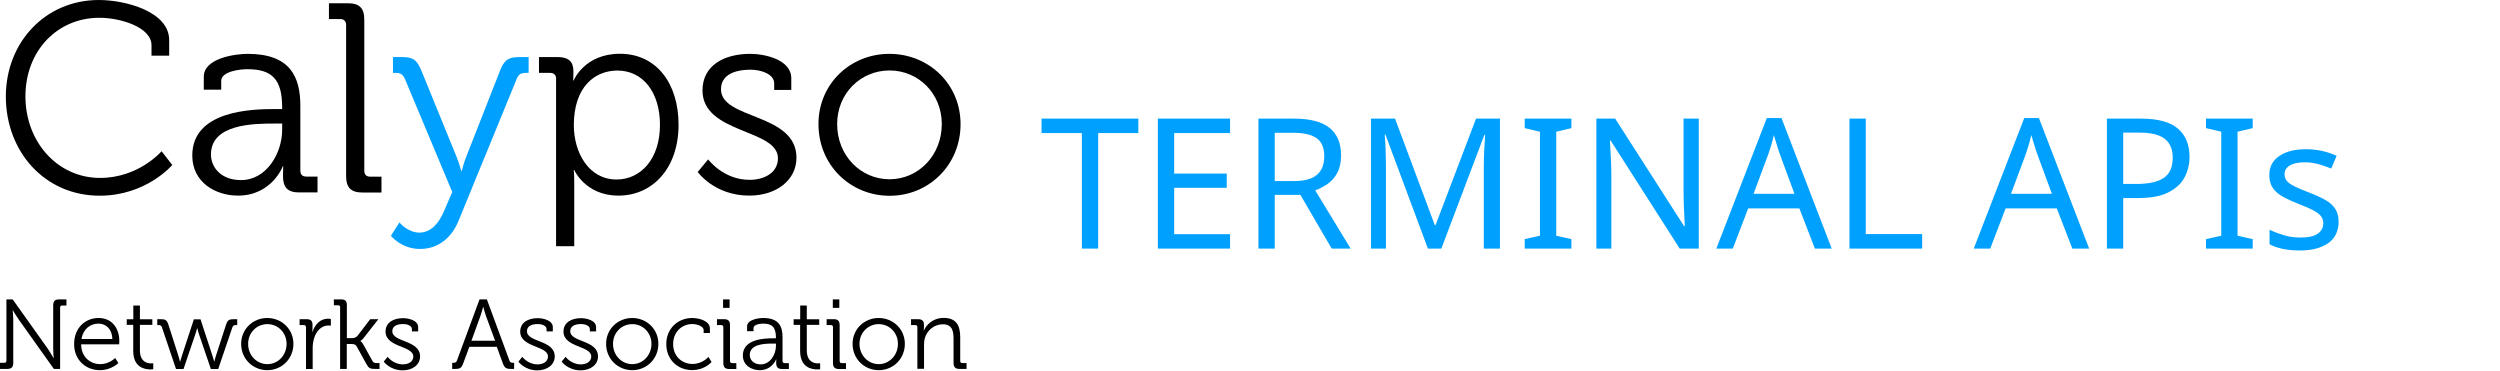
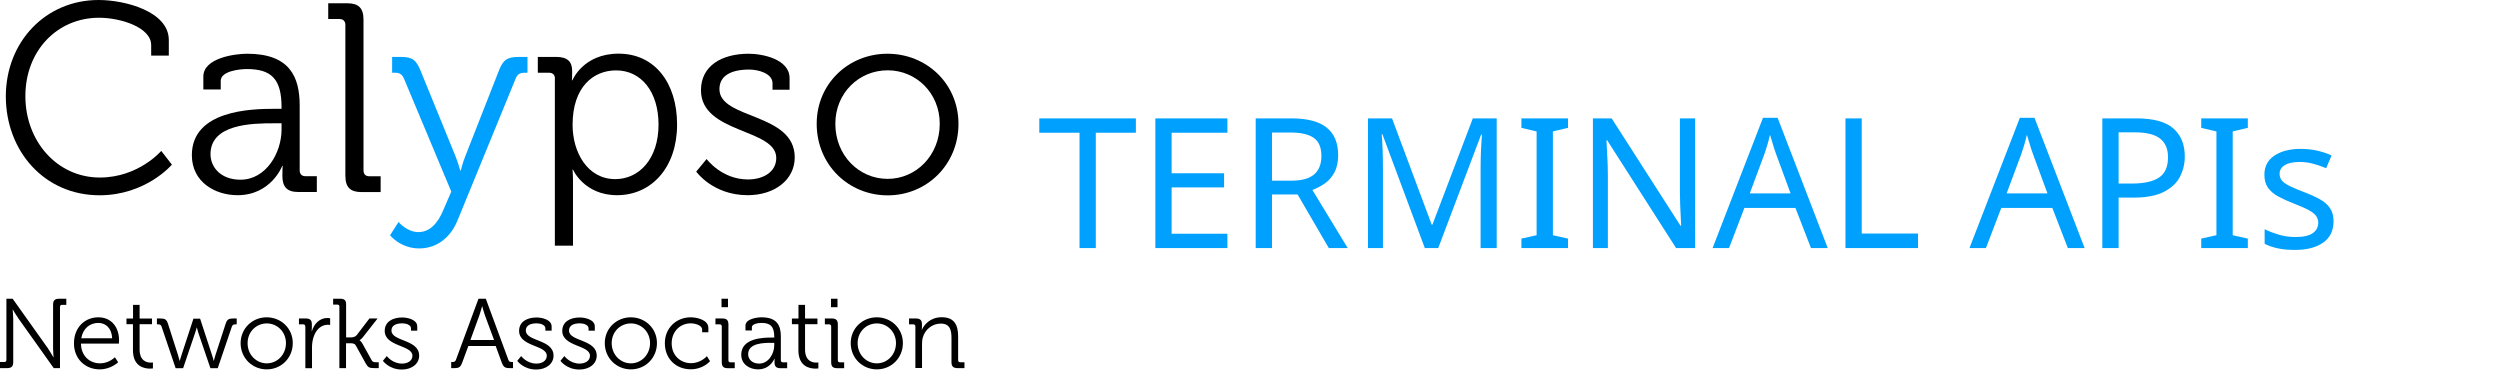
- <svg xmlns="http://www.w3.org/2000/svg" xmlns:xlink="http://www.w3.org/1999/xlink" version="1.1" id="Layer_1" x="0px" y="0px" viewBox="0 0 330.588 48.972" xml:space="preserve" width="330.588" height="48.972">
+ <svg xmlns="http://www.w3.org/2000/svg" xmlns:xlink="http://www.w3.org/1999/xlink" version="1.1" id="Layer_1" x="0px" y="0px" viewBox="0 0 331.306 48.972" xml:space="preserve" width="331.306" height="48.972">
  <defs id="defs67">
    <linearGradient id="linearGradient1483">
      <stop style="stop-color:#00a0ff;stop-opacity:1;" offset="0" id="stop1479" />
      <stop style="stop-color:#00a0ff;stop-opacity:0;" offset="1" id="stop1481" />
    </linearGradient>
    <linearGradient xlink:href="#linearGradient1483" id="linearGradient1485" x1="176.831" y1="-9.61" x2="285.089" y2="-9.61" gradientUnits="userSpaceOnUse" />
    <linearGradient xlink:href="#linearGradient1483" id="linearGradient1487" x1="177.421" y1="10.465" x2="285.651" y2="10.465" gradientUnits="userSpaceOnUse" />
  </defs>
  <style type="text/css" id="style2"> .st0{fill:#00A0FF;} </style>
  <g id="g18329" transform="matrix(1.102595,0,0,1.109219,-0.7387387,-0.299489)">
    <g id="g10">
      <path d="m 12.52,0.27 c 3.21,0 8.44,1.38 8.44,4.78 V 6.91 H 18.84 V 5.66 c 0,-2.12 -3.66,-3.27 -6.26,-3.27 -5.01,0 -8.86,3.91 -8.86,9.37 0,5.39 3.82,9.72 8.95,9.72 4.65,0 7.38,-3.18 7.38,-3.18 l 1.28,1.64 c 0,0 -3.11,3.66 -8.7,3.66 C 6.02,23.6 1.37,18.34 1.37,11.76 1.39,5.24 6.17,0.27 12.52,0.27 Z" id="path4" />
      <path d="m 33.61,13.27 h 0.9 v -0.19 c 0,-3.37 -1.22,-4.56 -4.17,-4.56 -0.8,0 -3.14,0.22 -3.14,1.41 v 1.03 H 25.11 V 9.42 c 0,-2.25 3.85,-2.73 5.26,-2.73 5.1,0 6.32,2.73 6.32,6.19 v 7.73 c 0,0.48 0.26,0.71 0.71,0.71 h 1.35 v 1.89 h -2.21 c -1.38,0 -1.93,-0.61 -1.93,-1.93 0,-0.71 0.03,-1.19 0.03,-1.19 h -0.06 c 0.03,0 -1.32,3.5 -5.36,3.5 -2.7,0 -5.49,-1.57 -5.49,-4.78 0,-5.35 7.09,-5.54 9.88,-5.54 z m -4.04,8.47 c 3.08,0 4.94,-3.21 4.94,-6 V 15 h -0.93 c -2.54,0 -7.61,0.06 -7.61,3.69 0,1.51 1.19,3.05 3.6,3.05 z" id="path6" />
      <path d="M 42.18,3.25 C 42.18,2.8 41.92,2.54 41.47,2.54 H 40.12 V 0.66 h 2.28 c 1.38,0 1.96,0.58 1.96,1.96 v 18 c 0,0.48 0.26,0.71 0.71,0.71 h 1.35 v 1.89 h -2.28 c -1.38,0 -1.96,-0.58 -1.96,-1.96 z" id="path8" />
    </g>
    <g id="g14">
      <path class="st0" d="m 50.97,28 c 1.41,0 2.37,-1.16 2.98,-2.63 L 54.91,23.16 49.24,9.7 C 48.98,9.12 48.7,8.96 48.12,8.96 H 47.8 V 7.07 h 1 c 1.44,0 1.89,0.32 2.47,1.77 l 4.14,10.08 c 0.32,0.8 0.58,1.73 0.58,1.73 h 0.06 c 0,0 0.22,-0.93 0.55,-1.73 L 60.58,8.84 c 0.54,-1.44 1.03,-1.77 2.5,-1.77 h 0.99 v 1.89 h -0.32 c -0.58,0 -0.9,0.16 -1.12,0.74 l -6.96,16.88 c -0.83,2.05 -2.47,3.37 -4.62,3.37 -2.25,0 -3.5,-1.57 -3.5,-1.57 l 1.03,-1.6 C 48.57,26.81 49.59,28 50.97,28 Z" id="path12" style="fill:#00a0ff;fill-opacity:1" />
    </g>
    <g id="g22">
      <path d="m 67.37,9.67 c 0,-0.45 -0.26,-0.71 -0.71,-0.71 H 65.31 V 7.07 h 2.21 c 1.38,0 1.92,0.58 1.92,1.7 0,0.64 -0.03,1.09 -0.03,1.09 h 0.06 c 0,0 1.28,-3.18 5.55,-3.18 4.33,0 7.03,3.47 7.03,8.47 0,5.1 -3.05,8.44 -7.22,8.44 -3.95,0 -5.29,-3.05 -5.29,-3.05 h -0.06 c 0,0 0.06,0.58 0.06,1.41 v 7.67 H 67.36 V 9.67 Z m 7.25,12 c 2.86,0 5.2,-2.41 5.2,-6.51 0,-3.95 -2.09,-6.48 -5.1,-6.48 -2.7,0 -5.23,1.93 -5.23,6.51 0,3.24 1.76,6.48 5.13,6.48 z" id="path16" />
      <path d="m 85.6,19.27 c 0,0 1.8,2.44 4.97,2.44 1.8,0 3.4,-0.87 3.4,-2.57 0,-3.53 -9.05,-2.89 -9.05,-8.09 0,-2.92 2.5,-4.36 5.74,-4.36 1.64,0 4.91,0.64 4.91,2.92 v 1.38 h -2.05 v -0.77 c 0,-1.19 -1.73,-1.64 -2.79,-1.64 -2.25,0 -3.59,0.77 -3.59,2.34 0,3.63 9.05,2.79 9.05,8.15 0,2.7 -2.44,4.52 -5.65,4.52 -4.2,0 -6.19,-2.82 -6.19,-2.82 z" id="path18" />
      <path d="m 107.33,6.69 c 4.72,0 8.54,3.59 8.54,8.38 0,4.88 -3.82,8.54 -8.5,8.54 -4.72,0 -8.54,-3.66 -8.54,-8.54 -0.01,-4.79 3.81,-8.38 8.5,-8.38 z m 0.03,14.95 c 3.43,0 6.26,-2.82 6.26,-6.58 0,-3.66 -2.82,-6.39 -6.26,-6.39 -3.47,0 -6.29,2.73 -6.29,6.39 0,3.76 2.82,6.58 6.29,6.58 z" id="path20" />
    </g>
    <g id="g62">
      <path d="m 0.67,43.52 h 0.51 c 0.17,0 0.26,-0.08 0.26,-0.26 v -7.3 h 0.75 l 4.23,5.91 c 0.28,0.41 0.67,1.09 0.67,1.09 h 0.02 c 0,0 -0.06,-0.65 -0.06,-1.09 v -5.19 c 0,-0.51 0.21,-0.72 0.72,-0.72 h 0.87 v 0.73 h -0.5 c -0.17,0 -0.26,0.08 -0.26,0.26 v 7.3 H 7.13 L 2.9,38.34 C 2.61,37.94 2.22,37.27 2.22,37.27 H 2.19 c 0,0 0.07,0.64 0.07,1.07 v 5.19 c 0,0.51 -0.21,0.72 -0.72,0.72 H 0.67 Z" id="path24" />
      <path d="m 12.49,38.18 c 1.64,0 2.49,1.26 2.49,2.74 0,0.14 -0.02,0.4 -0.02,0.4 H 10.4 c 0.02,1.5 1.07,2.36 2.3,2.36 1.08,0 1.78,-0.73 1.78,-0.73 l 0.39,0.6 c 0,0 -0.86,0.85 -2.21,0.85 -1.76,0 -3.1,-1.27 -3.1,-3.1 0,-1.95 1.34,-3.12 2.93,-3.12 z m 1.66,2.5 c -0.05,-1.23 -0.8,-1.83 -1.67,-1.83 -0.98,0 -1.84,0.64 -2.04,1.83 z" id="path26" />
      <path d="m 16.65,39 h -0.78 v -0.67 h 0.79 v -1.64 h 0.79 v 1.64 h 1.49 V 39 h -1.49 v 3.02 c 0,1.39 0.88,1.57 1.33,1.57 0.17,0 0.27,-0.02 0.27,-0.02 v 0.72 c 0,0 -0.14,0.02 -0.34,0.02 -0.68,0 -2.06,-0.22 -2.06,-2.21 z" id="path28" />
      <path d="m 20.09,39.29 c -0.07,-0.21 -0.2,-0.27 -0.41,-0.27 h -0.15 v -0.7 h 0.41 c 0.57,0 0.75,0.11 0.93,0.66 l 1.21,3.76 c 0.09,0.28 0.18,0.64 0.18,0.64 h 0.02 c 0,0 0.09,-0.35 0.19,-0.64 l 1.45,-4.4 h 0.8 l 1.45,4.4 c 0.09,0.28 0.19,0.64 0.19,0.64 h 0.02 c 0,0 0.07,-0.34 0.17,-0.64 l 1.23,-3.76 c 0.18,-0.55 0.37,-0.66 0.93,-0.66 h 0.41 v 0.7 h -0.17 c -0.2,0 -0.34,0.06 -0.41,0.27 l -1.7,4.97 H 25.96 L 24.51,40.04 C 24.42,39.75 24.33,39.4 24.33,39.4 h -0.02 c 0,0 -0.08,0.34 -0.19,0.64 l -1.44,4.22 h -0.9 z" id="path30" />
      <path d="m 32.72,38.18 c 1.73,0 3.14,1.32 3.14,3.08 0,1.79 -1.4,3.14 -3.13,3.14 -1.73,0 -3.14,-1.34 -3.14,-3.14 0.01,-1.76 1.41,-3.08 3.13,-3.08 z m 0.02,5.5 c 1.26,0 2.3,-1.04 2.3,-2.42 0,-1.34 -1.04,-2.35 -2.3,-2.35 -1.27,0 -2.31,1 -2.31,2.35 -0.01,1.38 1.03,2.42 2.31,2.42 z" id="path32" />
      <path d="m 37.36,39.28 c 0,-0.17 -0.09,-0.26 -0.26,-0.26 h -0.5 v -0.7 h 0.83 c 0.5,0 0.72,0.2 0.72,0.67 v 0.4 c 0,0.25 -0.02,0.45 -0.02,0.45 h 0.02 c 0.28,-0.9 0.94,-1.58 1.88,-1.58 0.17,0 0.32,0.04 0.32,0.04 v 0.79 c 0,0 -0.14,-0.02 -0.29,-0.02 -0.84,0 -1.46,0.66 -1.72,1.53 -0.12,0.38 -0.17,0.78 -0.17,1.16 v 2.5 h -0.8 v -4.98 z" id="path34" />
      <path d="m 41.47,36.92 c 0,-0.17 -0.09,-0.26 -0.26,-0.26 h -0.5 v -0.7 h 0.84 c 0.51,0 0.72,0.18 0.72,0.68 v 3.94 h 0.61 c 0.22,0 0.51,-0.07 0.67,-0.28 l 1.52,-1.98 h 0.98 l -1.71,2.17 c -0.29,0.37 -0.45,0.42 -0.45,0.42 v 0.02 c 0,0 0.18,0.08 0.37,0.44 l 1.07,1.92 c 0.11,0.2 0.22,0.26 0.54,0.26 h 0.32 v 0.7 h -0.55 c -0.59,0 -0.75,-0.09 -1.03,-0.59 L 43.43,41.54 C 43.3,41.3 43.02,41.28 42.8,41.28 h -0.54 v 2.97 h -0.8 v -7.33 z" id="path36" />
      <path d="m 47.16,42.81 c 0,0 0.66,0.9 1.83,0.9 0.66,0 1.25,-0.32 1.25,-0.94 0,-1.3 -3.33,-1.06 -3.33,-2.97 0,-1.07 0.92,-1.6 2.11,-1.6 0.6,0 1.8,0.24 1.8,1.07 v 0.51 H 50.07 V 39.5 c 0,-0.44 -0.64,-0.6 -1.03,-0.6 -0.83,0 -1.32,0.28 -1.32,0.86 0,1.33 3.33,1.03 3.33,3 0,0.99 -0.9,1.66 -2.08,1.66 -1.54,0 -2.28,-1.04 -2.28,-1.04 z" id="path38" />
      <path d="m 54.9,43.52 h 0.15 c 0.21,0 0.34,-0.04 0.42,-0.26 l 2.71,-7.3 h 0.88 l 2.71,7.3 c 0.08,0.22 0.2,0.26 0.42,0.26 h 0.14 v 0.73 h -0.38 c -0.59,0 -0.77,-0.12 -0.98,-0.68 l -0.72,-1.96 h -3.29 l -0.73,1.96 c -0.21,0.57 -0.38,0.68 -0.97,0.68 H 54.9 Z m 5.15,-2.63 -1.1,-2.96 c -0.14,-0.39 -0.32,-1.07 -0.32,-1.07 h -0.02 c 0,0 -0.18,0.68 -0.32,1.07 l -1.08,2.96 z" id="path40" />
      <path d="m 63.31,42.81 c 0,0 0.66,0.9 1.83,0.9 0.66,0 1.25,-0.32 1.25,-0.94 0,-1.3 -3.33,-1.06 -3.33,-2.97 0,-1.07 0.92,-1.6 2.11,-1.6 0.6,0 1.8,0.24 1.8,1.07 v 0.51 H 66.22 V 39.5 c 0,-0.44 -0.64,-0.6 -1.03,-0.6 -0.83,0 -1.32,0.28 -1.32,0.86 0,1.33 3.33,1.03 3.33,3 0,0.99 -0.9,1.66 -2.08,1.66 -1.55,0 -2.28,-1.04 -2.28,-1.04 z" id="path42" />
      <path d="m 68.5,42.81 c 0,0 0.66,0.9 1.83,0.9 0.66,0 1.25,-0.32 1.25,-0.94 0,-1.3 -3.33,-1.06 -3.33,-2.97 0,-1.07 0.92,-1.6 2.11,-1.6 0.6,0 1.8,0.24 1.8,1.07 v 0.51 H 71.41 V 39.5 c 0,-0.44 -0.64,-0.6 -1.03,-0.6 -0.83,0 -1.32,0.28 -1.32,0.86 0,1.33 3.33,1.03 3.33,3 0,0.99 -0.9,1.66 -2.08,1.66 -1.54,0 -2.28,-1.04 -2.28,-1.04 z" id="path44" />
      <path d="m 76.49,38.18 c 1.73,0 3.14,1.32 3.14,3.08 0,1.79 -1.4,3.14 -3.13,3.14 -1.73,0 -3.14,-1.34 -3.14,-3.14 0,-1.76 1.41,-3.08 3.13,-3.08 z m 0.01,5.5 c 1.26,0 2.3,-1.04 2.3,-2.42 0,-1.34 -1.04,-2.35 -2.3,-2.35 -1.27,0 -2.31,1 -2.31,2.35 0,1.38 1.04,2.42 2.31,2.42 z" id="path46" />
      <path d="m 83.7,38.18 c 0.67,0 2.11,0.28 2.11,1.26 v 0.53 h -0.75 v -0.34 c 0,-0.5 -0.86,-0.73 -1.36,-0.73 -1.27,0 -2.3,0.96 -2.3,2.39 0,1.46 1.07,2.37 2.32,2.37 1.21,0 1.91,-0.84 1.91,-0.84 l 0.38,0.6 c 0,0 -0.8,0.97 -2.32,0.97 -1.77,0 -3.11,-1.26 -3.11,-3.1 -0.01,-1.81 1.35,-3.11 3.12,-3.11 z" id="path48" />
      <path d="m 87.42,39.28 c 0,-0.17 -0.09,-0.26 -0.26,-0.26 h -0.5 v -0.7 h 0.84 c 0.51,0 0.72,0.21 0.72,0.72 v 4.26 c 0,0.18 0.09,0.26 0.26,0.26 h 0.5 v 0.7 h -0.84 c -0.51,0 -0.72,-0.21 -0.72,-0.72 z m -0.03,-3.32 h 0.78 v 1.01 h -0.78 z" id="path50" />
      <path d="m 93.4,40.6 h 0.33 v -0.07 c 0,-1.24 -0.45,-1.68 -1.53,-1.68 -0.29,0 -1.16,0.08 -1.16,0.52 v 0.38 h -0.77 v -0.57 c 0,-0.83 1.42,-1 1.93,-1 1.88,0 2.32,1 2.32,2.28 v 2.84 c 0,0.18 0.09,0.26 0.26,0.26 h 0.5 v 0.7 h -0.81 c -0.51,0 -0.71,-0.22 -0.71,-0.71 0,-0.26 0.01,-0.44 0.01,-0.44 h -0.02 c 0.01,0 -0.48,1.29 -1.97,1.29 -0.99,0 -2.02,-0.58 -2.02,-1.76 0.01,-1.97 2.61,-2.04 3.64,-2.04 z m -1.49,3.11 c 1.13,0 1.82,-1.18 1.82,-2.21 v -0.27 h -0.34 c -0.93,0 -2.8,0.02 -2.8,1.36 0,0.56 0.44,1.12 1.32,1.12 z" id="path52" />
      <path d="m 96.63,39 h -0.78 v -0.67 h 0.79 v -1.64 h 0.79 v 1.64 h 1.49 V 39 h -1.49 v 3.02 c 0,1.39 0.88,1.57 1.33,1.57 0.17,0 0.27,-0.02 0.27,-0.02 v 0.72 c 0,0 -0.14,0.02 -0.34,0.02 -0.68,0 -2.06,-0.22 -2.06,-2.21 z" id="path54" />
      <path d="m 100.57,39.28 c 0,-0.17 -0.09,-0.26 -0.26,-0.26 h -0.5 v -0.7 h 0.84 c 0.51,0 0.72,0.21 0.72,0.72 v 4.26 c 0,0.18 0.09,0.26 0.26,0.26 h 0.5 v 0.7 h -0.84 c -0.51,0 -0.72,-0.21 -0.72,-0.72 z m -0.02,-3.32 h 0.78 v 1.01 h -0.78 z" id="path56" />
      <path d="m 106.05,38.18 c 1.73,0 3.14,1.32 3.14,3.08 0,1.79 -1.4,3.14 -3.13,3.14 -1.73,0 -3.14,-1.34 -3.14,-3.14 0,-1.76 1.41,-3.08 3.13,-3.08 z m 0.01,5.5 c 1.26,0 2.3,-1.04 2.3,-2.42 0,-1.34 -1.04,-2.35 -2.3,-2.35 -1.27,0 -2.31,1 -2.31,2.35 0,1.38 1.04,2.42 2.31,2.42 z" id="path58" />
      <path d="m 110.69,39.28 c 0,-0.17 -0.09,-0.26 -0.26,-0.26 h -0.5 v -0.7 h 0.83 c 0.5,0 0.72,0.21 0.72,0.66 v 0.27 c 0,0.24 -0.02,0.42 -0.02,0.42 h 0.02 c 0.21,-0.54 0.97,-1.5 2.36,-1.5 1.47,0 1.99,0.84 1.99,2.3 v 2.82 c 0,0.18 0.09,0.26 0.26,0.26 h 0.5 v 0.7 h -0.84 c -0.51,0 -0.72,-0.21 -0.72,-0.72 v -2.84 c 0,-0.93 -0.14,-1.76 -1.29,-1.76 -1.01,0 -1.89,0.7 -2.16,1.67 -0.07,0.25 -0.09,0.52 -0.09,0.8 v 2.84 h -0.8 z" id="path60" />
    </g>
  </g>
  <g id="g8190" transform="matrix(0.7029932,0,0,0.7029932,9.355902,25.98206)">
    <text xml:space="preserve" style="font-style:normal;font-variant:normal;font-weight:bold;font-stretch:normal;font-size:14.749px;line-height:10.975px;font-family:'Courier New';-inkscape-font-specification:'Courier New, Bold';font-variant-ligatures:normal;font-variant-caps:normal;font-variant-numeric:normal;font-variant-east-asian:normal;letter-spacing:0px;word-spacing:0px;fill:#000000;fill-opacity:1;stroke:none;stroke-width:1.106px;stroke-linecap:butt;stroke-linejoin:miter;stroke-opacity:1" x="-15.793" y="48.274" id="text1524">
      <tspan x="-15.793" y="48.274" style="font-style:normal;font-variant:normal;font-weight:bold;font-stretch:normal;font-size:14.749px;font-family:'Courier New';-inkscape-font-specification:'Courier New, Bold';font-variant-ligatures:normal;font-variant-caps:normal;font-variant-numeric:normal;font-variant-east-asian:normal;stroke-width:1.106px" id="tspan12437" />
    </text>
    <text xml:space="preserve" style="font-style:normal;font-variant:normal;font-weight:bold;font-stretch:normal;font-size:16px;line-height:10px;font-family:'Open Sans';-inkscape-font-specification:'Open Sans, Bold';font-variant-ligatures:normal;font-variant-caps:normal;font-variant-numeric:normal;font-variant-east-asian:normal;letter-spacing:0px;word-spacing:0px;fill:#000000;fill-opacity:1;stroke:none;stroke-width:1px;stroke-linecap:butt;stroke-linejoin:miter;stroke-opacity:1" x="124.893" y="39.222" id="text1524-1">
      <tspan x="124.893" y="39.222" id="tspan1528-7" style="font-style:normal;font-variant:normal;font-weight:bold;font-stretch:normal;font-size:16px;font-family:'Open Sans';-inkscape-font-specification:'Open Sans, Bold';font-variant-ligatures:normal;font-variant-caps:normal;font-variant-numeric:normal;font-variant-east-asian:normal" />
    </text>
    <g id="g993" style="fill:#039efd;fill-opacity:1" />
    <g id="text6123" style="font-size:56.9px;line-height:1.25;stroke-width:1.422" />
    <text xml:space="preserve" style="font-style:normal;font-variant:normal;font-weight:bold;font-stretch:normal;font-size:34.14px;line-height:1.25;font-family:sans-serif;-inkscape-font-specification:'sans-serif, Bold';font-variant-ligatures:normal;font-variant-caps:normal;font-variant-numeric:normal;font-variant-east-asian:normal;fill:#00a0ff;fill-opacity:1;stroke:none;stroke-width:0.51" x="328.378" y="9.776" id="text19958-7" transform="scale(0.9967628,1.003248)">
      <tspan style="font-style:normal;font-variant:normal;font-weight:300;font-stretch:normal;font-size:34.14px;font-family:Montserrat;-inkscape-font-specification:'Montserrat, Light';font-variant-ligatures:normal;font-variant-caps:normal;font-variant-numeric:normal;font-variant-east-asian:normal;text-align:center;text-anchor:middle;fill:#00a0ff;fill-opacity:1;stroke-width:0.51" x="328.378" y="9.776" id="tspan439-8">TERMINAL APIs</tspan>
    </text>
  </g>
</svg>
